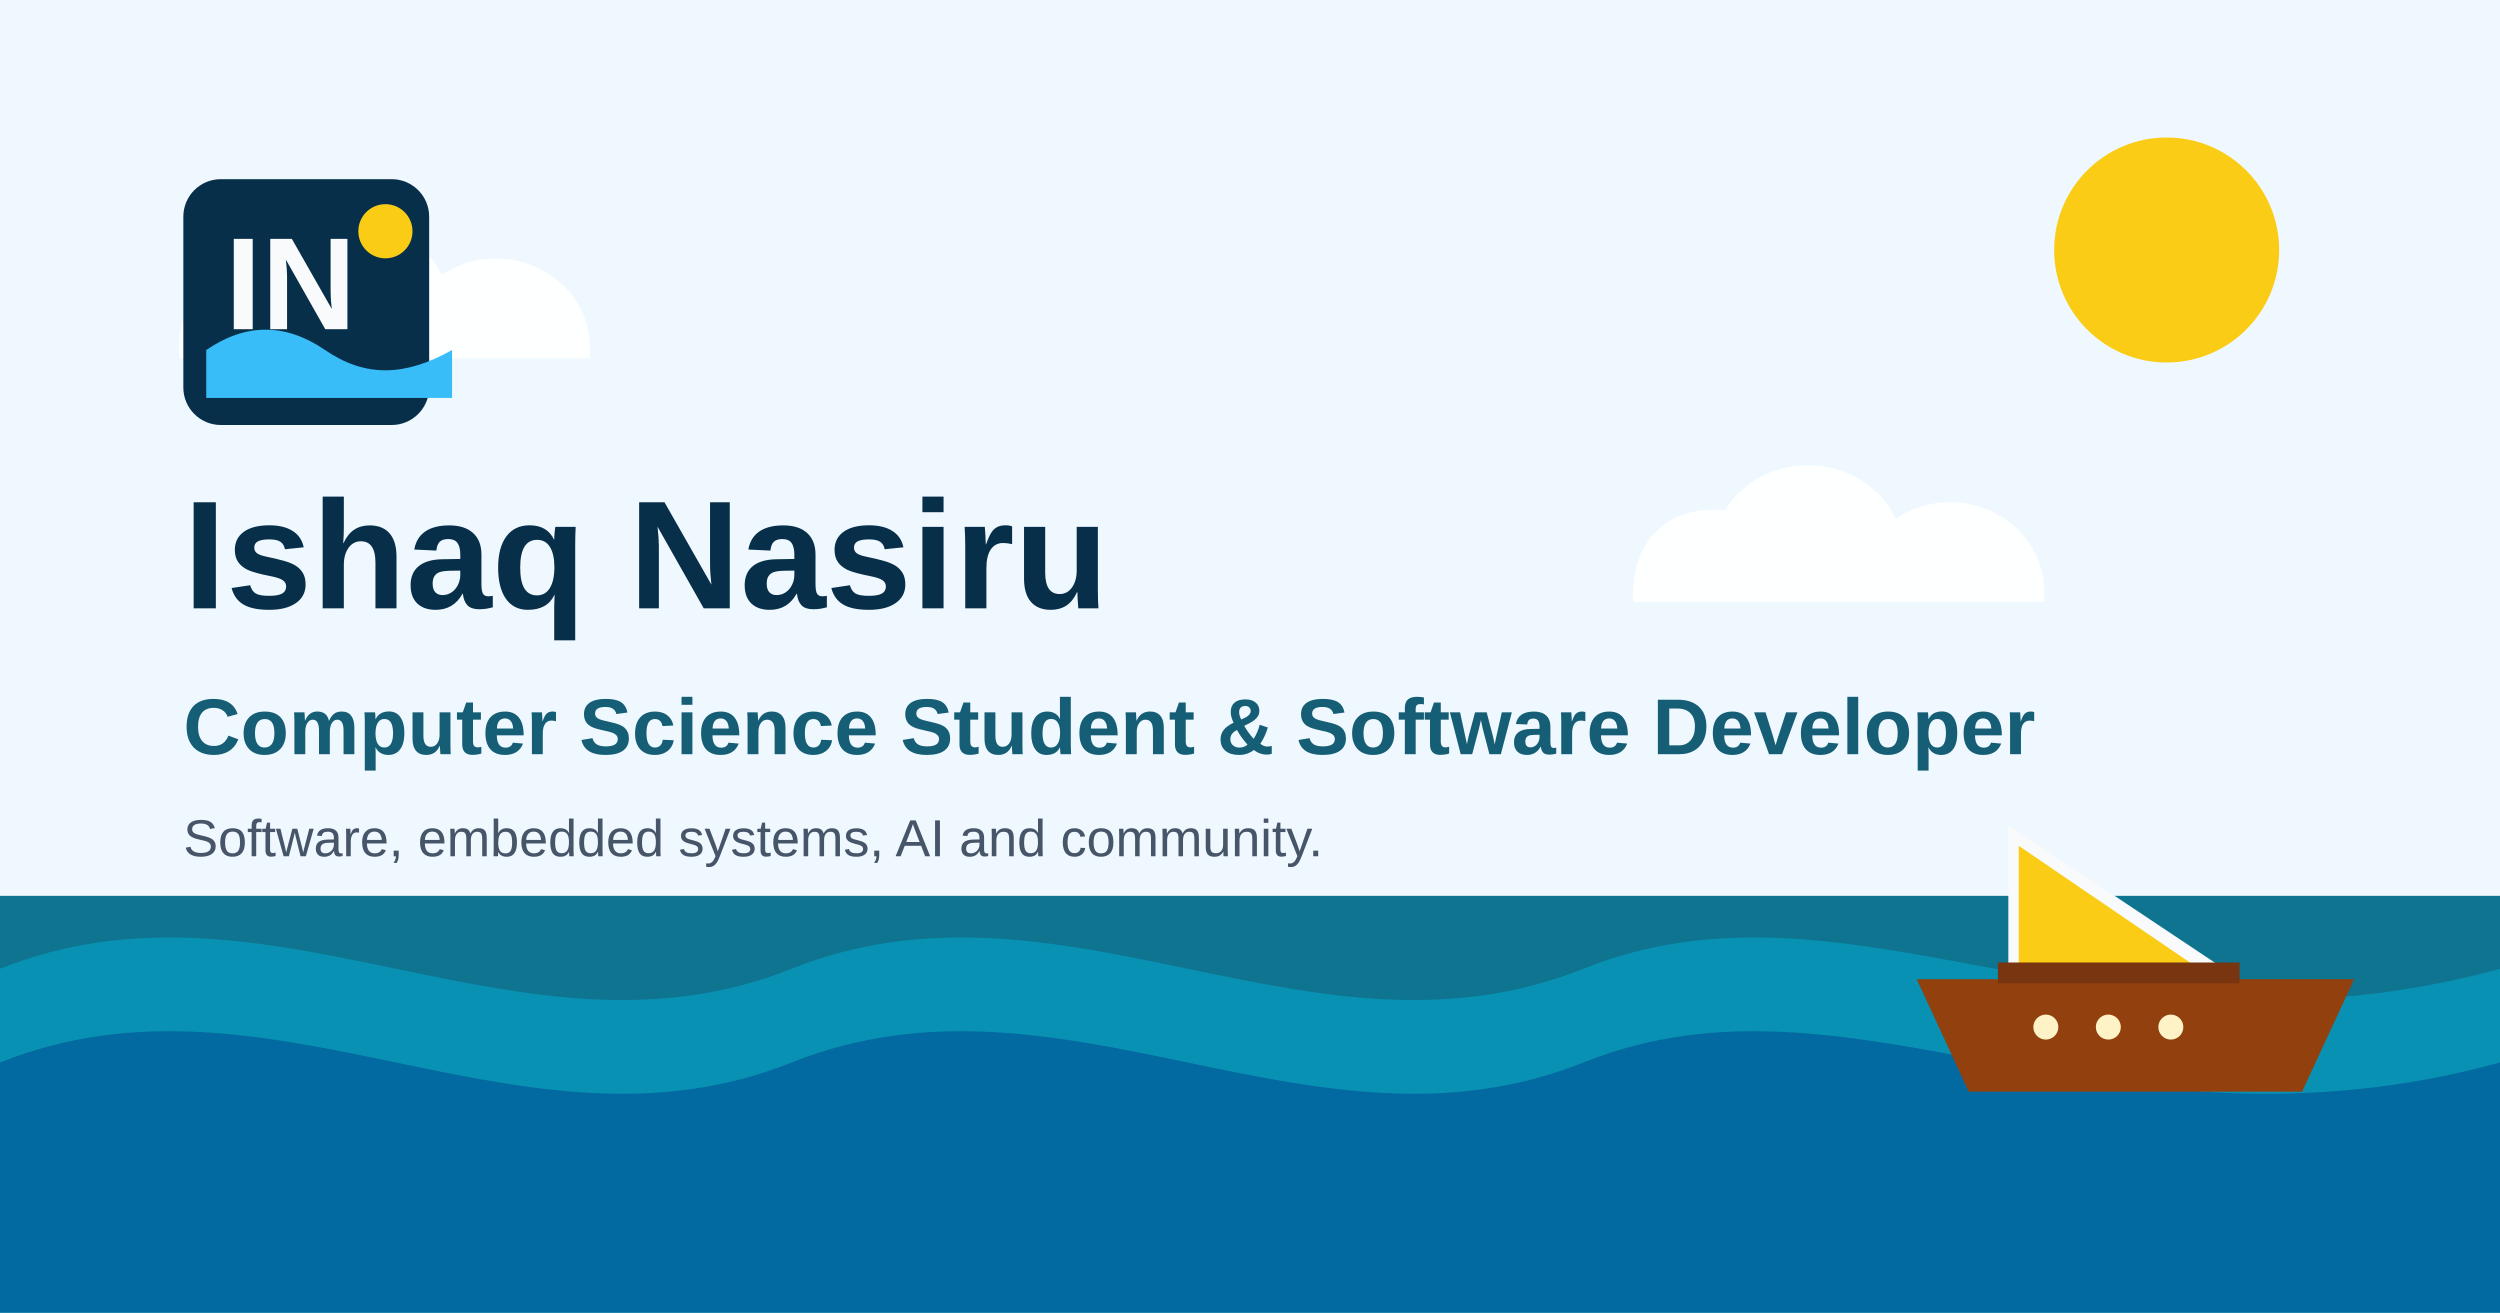
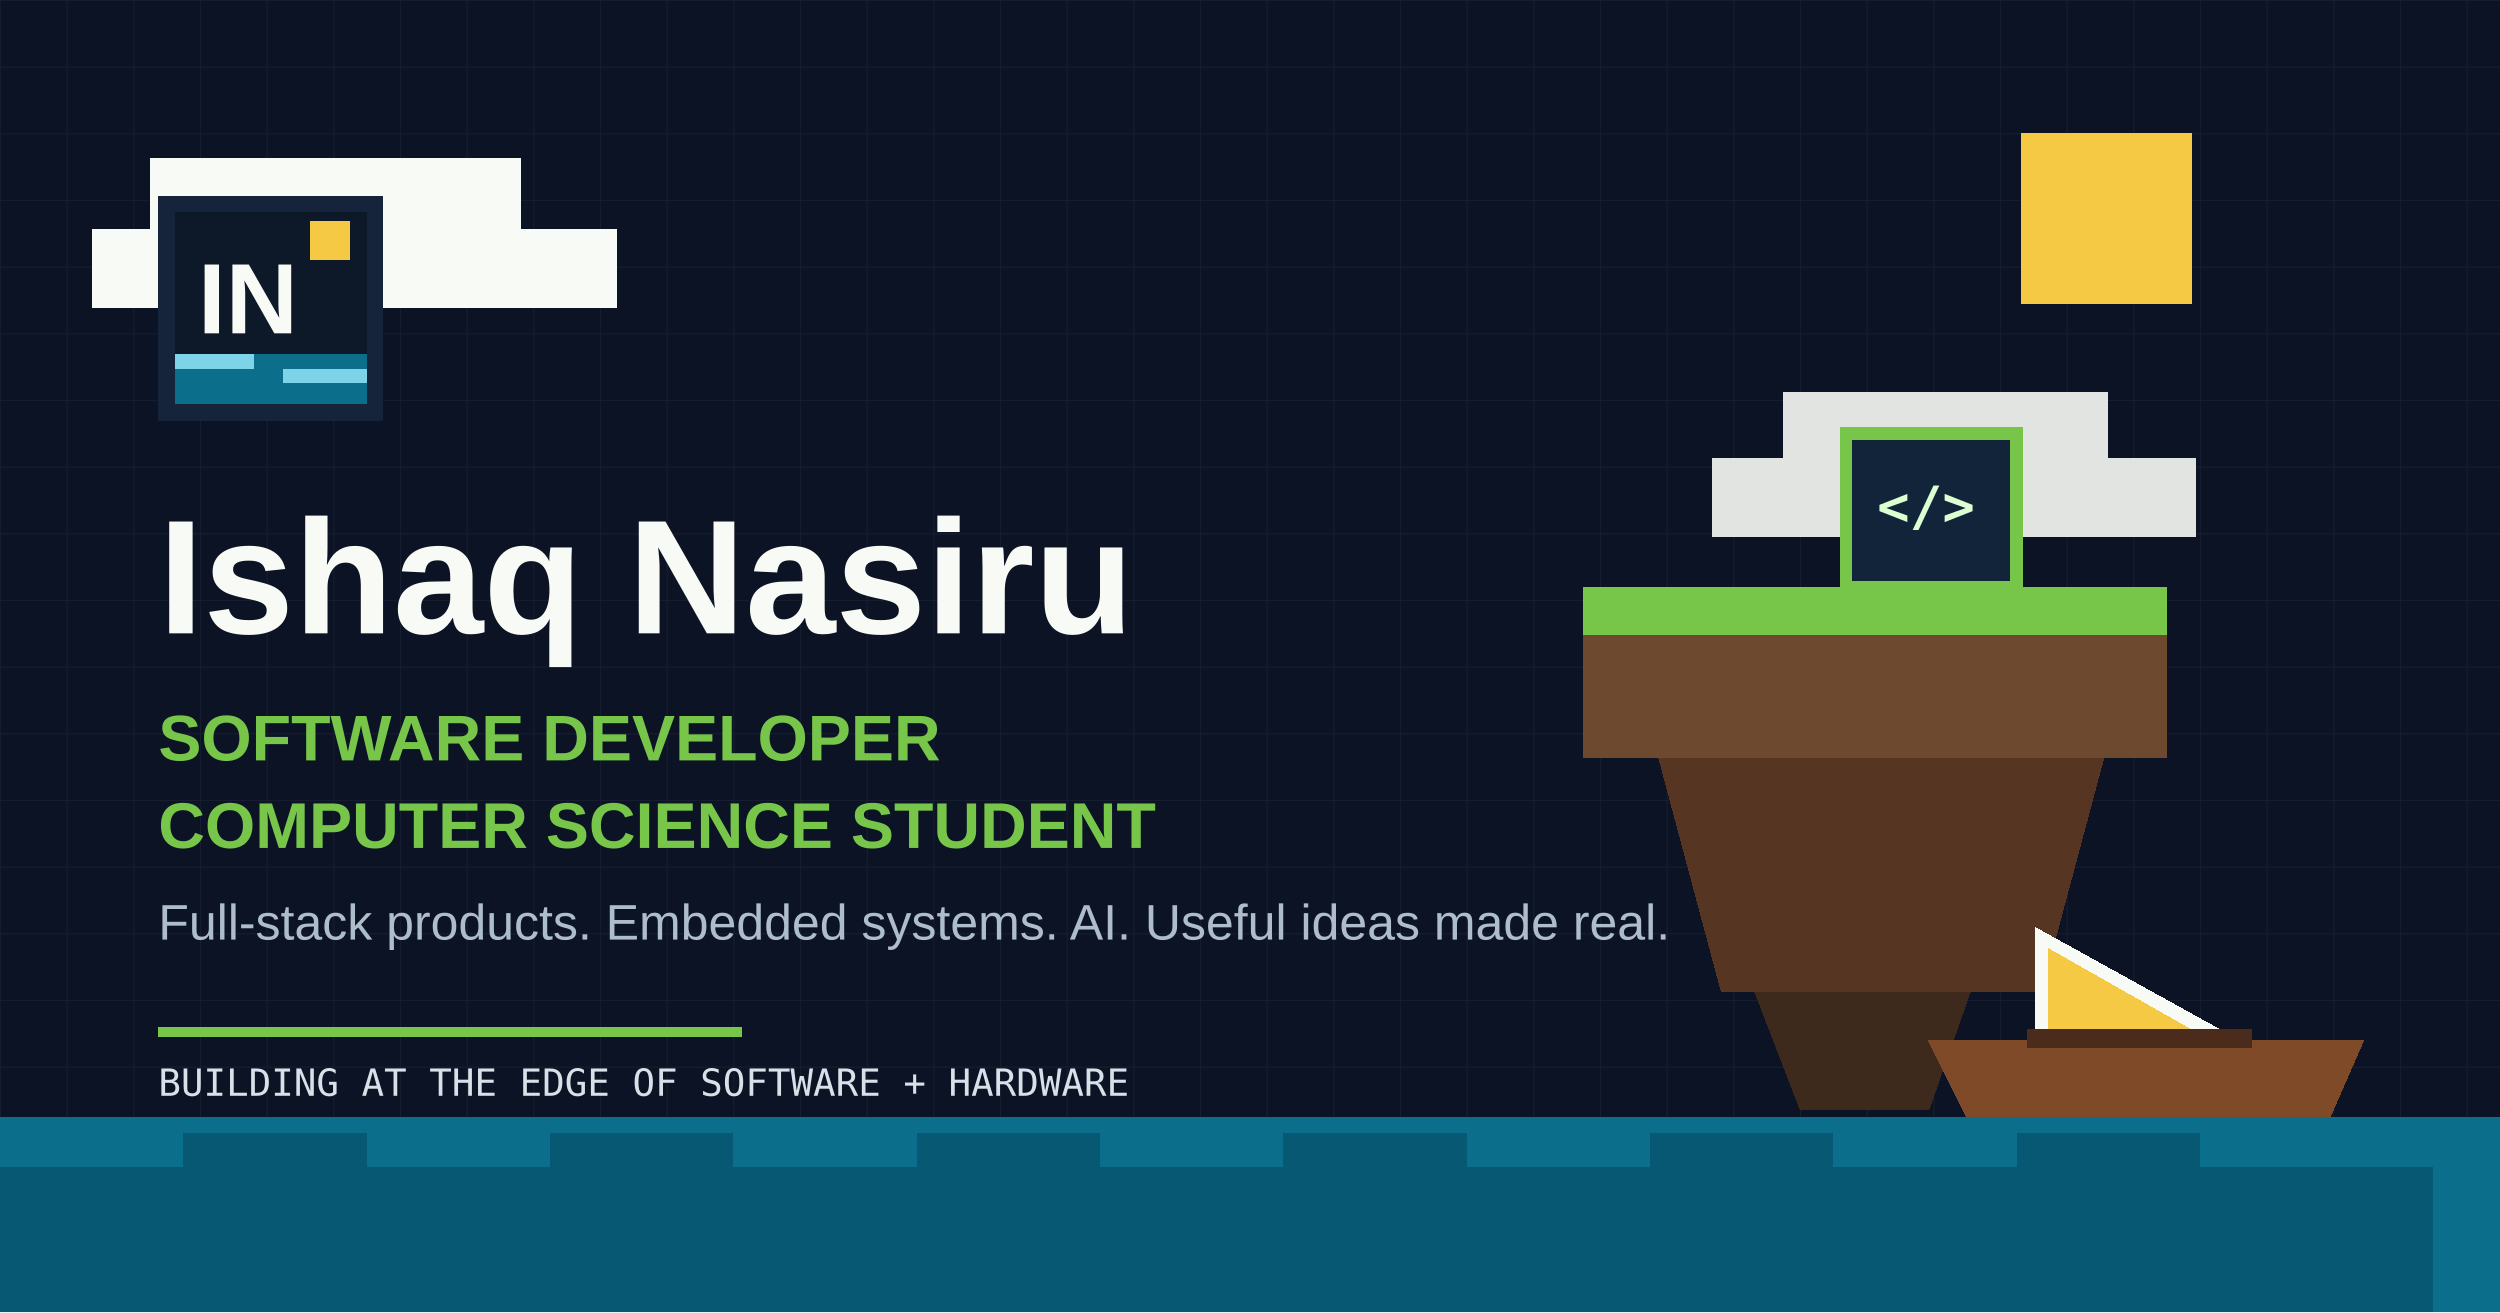
- <svg xmlns="http://www.w3.org/2000/svg" width="1200" height="630" viewBox="0 0 1200 630">
-   <rect width="1200" height="630" fill="#eff8ff" />
-   <rect y="430" width="1200" height="200" fill="#0e7490" />
-   <path d="M0 465c130-52 250 52 380 0s250 52 380 0 250 52 440 0v165H0Z" fill="#0891b2" />
-   <path d="M0 510c130-52 250 52 380 0s250 52 380 0 250 52 440 0v120H0Z" fill="#0369a1" />
-   <circle cx="1040" cy="120" r="54" fill="#facc15" />
-   <g fill="#fff" opacity=".95">
-     <path d="M130 128c18-30 66-29 82 4 31-21 75 2 71 40H86c-2-31 19-47 44-44Z" />
-     <path d="M828 245c18-30 66-29 82 4 31-21 75 2 71 40H784c-2-31 19-47 44-44Z" />
+ <svg xmlns="http://www.w3.org/2000/svg" width="1200" height="630" viewBox="0 0 1200 630" shape-rendering="crispEdges">
+   <defs>
+     <pattern id="grid" width="32" height="32" patternUnits="userSpaceOnUse">
+       <path d="M32 0H0V32" fill="none" stroke="#fff" stroke-opacity=".045" />
+     </pattern>
+   </defs>
+   <rect width="1200" height="630" fill="#0b1325" />
+   <rect width="1200" height="630" fill="url(#grid)" />
+   <rect x="970" y="64" width="82" height="82" fill="#f6c945" />
+   <g fill="#f8fbf5">
+     <path d="M72 76h178v34H72zM44 110h252v38H44z" />
+     <path d="M856 188h156v32H856zM822 220h232v38H822z" opacity=".9" />
  </g>
-   <rect x="88" y="86" width="118" height="118" rx="18" fill="#082f49" />
-   <path d="M99 168c19-13 38-13 57 0s38 13 61 0v23H99Z" fill="#38bdf8" />
-   <circle cx="185" cy="111" r="13" fill="#facc15" />
-   <text x="108" y="158" fill="#f8fafc" font-family="Arial, sans-serif" font-size="63" font-weight="800">IN</text>
-   <text x="88" y="292" fill="#082f49" font-family="Arial, sans-serif" font-size="74" font-weight="800">Ishaq Nasiru</text>
-   <text x="88" y="362" fill="#155e75" font-family="Arial, sans-serif" font-size="38" font-weight="600">Computer Science Student &amp; Software Developer</text>
-   <text x="88" y="411" fill="#475569" font-family="Arial, sans-serif" font-size="25">Software, embedded systems, AI and community.</text>
-   <g transform="translate(890 388)">
-     <path d="M30 82h210l-25 54H55Z" fill="#92400e" />
-     <path d="M74 78V8l105 70Z" fill="#f8fafc" />
-     <path d="M79 18v60h88Z" fill="#facc15" />
-     <rect x="69" y="74" width="116" height="10" fill="#78350f" />
-     <circle cx="92" cy="105" r="6" fill="#fef3c7" />
-     <circle cx="122" cy="105" r="6" fill="#fef3c7" />
-     <circle cx="152" cy="105" r="6" fill="#fef3c7" />
+   <g transform="translate(76 94)">
+     <rect width="108" height="108" fill="#15243a" />
+     <rect x="8" y="8" width="92" height="92" fill="#0d1929" />
+     <rect x="8" y="76" width="92" height="24" fill="#0b6e8a" />
+     <rect x="8" y="76" width="38" height="7" fill="#7dd3e8" />
+     <rect x="60" y="83" width="40" height="7" fill="#7dd3e8" />
+     <text x="19" y="66" fill="#f8fbf5" font-family="Arial, sans-serif" font-size="48" font-weight="900">IN</text>
+     <rect x="73" y="12" width="19" height="19" fill="#f6c945" />
  </g>
+   <text x="76" y="304" fill="#f8fbf5" font-family="Arial, sans-serif" font-size="78" font-weight="900">Ishaq Nasiru</text>
+   <text x="76" y="365" fill="#77c64a" font-family="Arial, sans-serif" font-size="31" font-weight="800">SOFTWARE DEVELOPER</text>
+   <text x="76" y="407" fill="#77c64a" font-family="Arial, sans-serif" font-size="31" font-weight="800">COMPUTER SCIENCE STUDENT</text>
+   <text x="76" y="451" fill="#aebdca" font-family="Arial, sans-serif" font-size="24">Full-stack products. Embedded systems. AI. Useful ideas made real.</text>
+   <g transform="translate(760 282)">
+     <path d="M0 0h280v82H0z" fill="#6d4930" />
+     <path d="M0 0h280v23H0z" fill="#77c64a" />
+     <path d="M36 82h214l-30 112H66z" fill="#563622" />
+     <path d="M82 194h104l-20 57h-62z" fill="#3e291d" />
+     <rect x="126" y="-74" width="82" height="74" fill="#12243a" stroke="#77c64a" stroke-width="6" />
+     <text x="141" y="-30" fill="#dcffd1" font-family="monospace" font-size="26" font-weight="700">&lt;/&gt;</text>
+   </g>
+   <g transform="translate(925 445)">
+     <path d="M0 54h210l-28 64H32z" fill="#7f4a28" />
+     <path d="M52 52V0l94 52z" fill="#f8fbf5" />
+     <path d="M58 10v42h74z" fill="#f6c945" />
+     <rect x="48" y="49" width="108" height="9" fill="#4a2b1c" />
+   </g>
+   <path d="M0 536h1200v94H0z" fill="#0b6e8a" />
+   <path d="M0 560h88v-16h88v16h88v-16h88v16h88v-16h88v16h88v-16h88v16h88v-16h88v16h88v-16h88v16h112v70H0z" fill="#075873" />
+   <rect x="76" y="493" width="280" height="5" fill="#77c64a" />
+   <text x="76" y="526" fill="#d7e1e8" font-family="monospace" font-size="18">BUILDING AT THE EDGE OF SOFTWARE + HARDWARE</text>
</svg>
